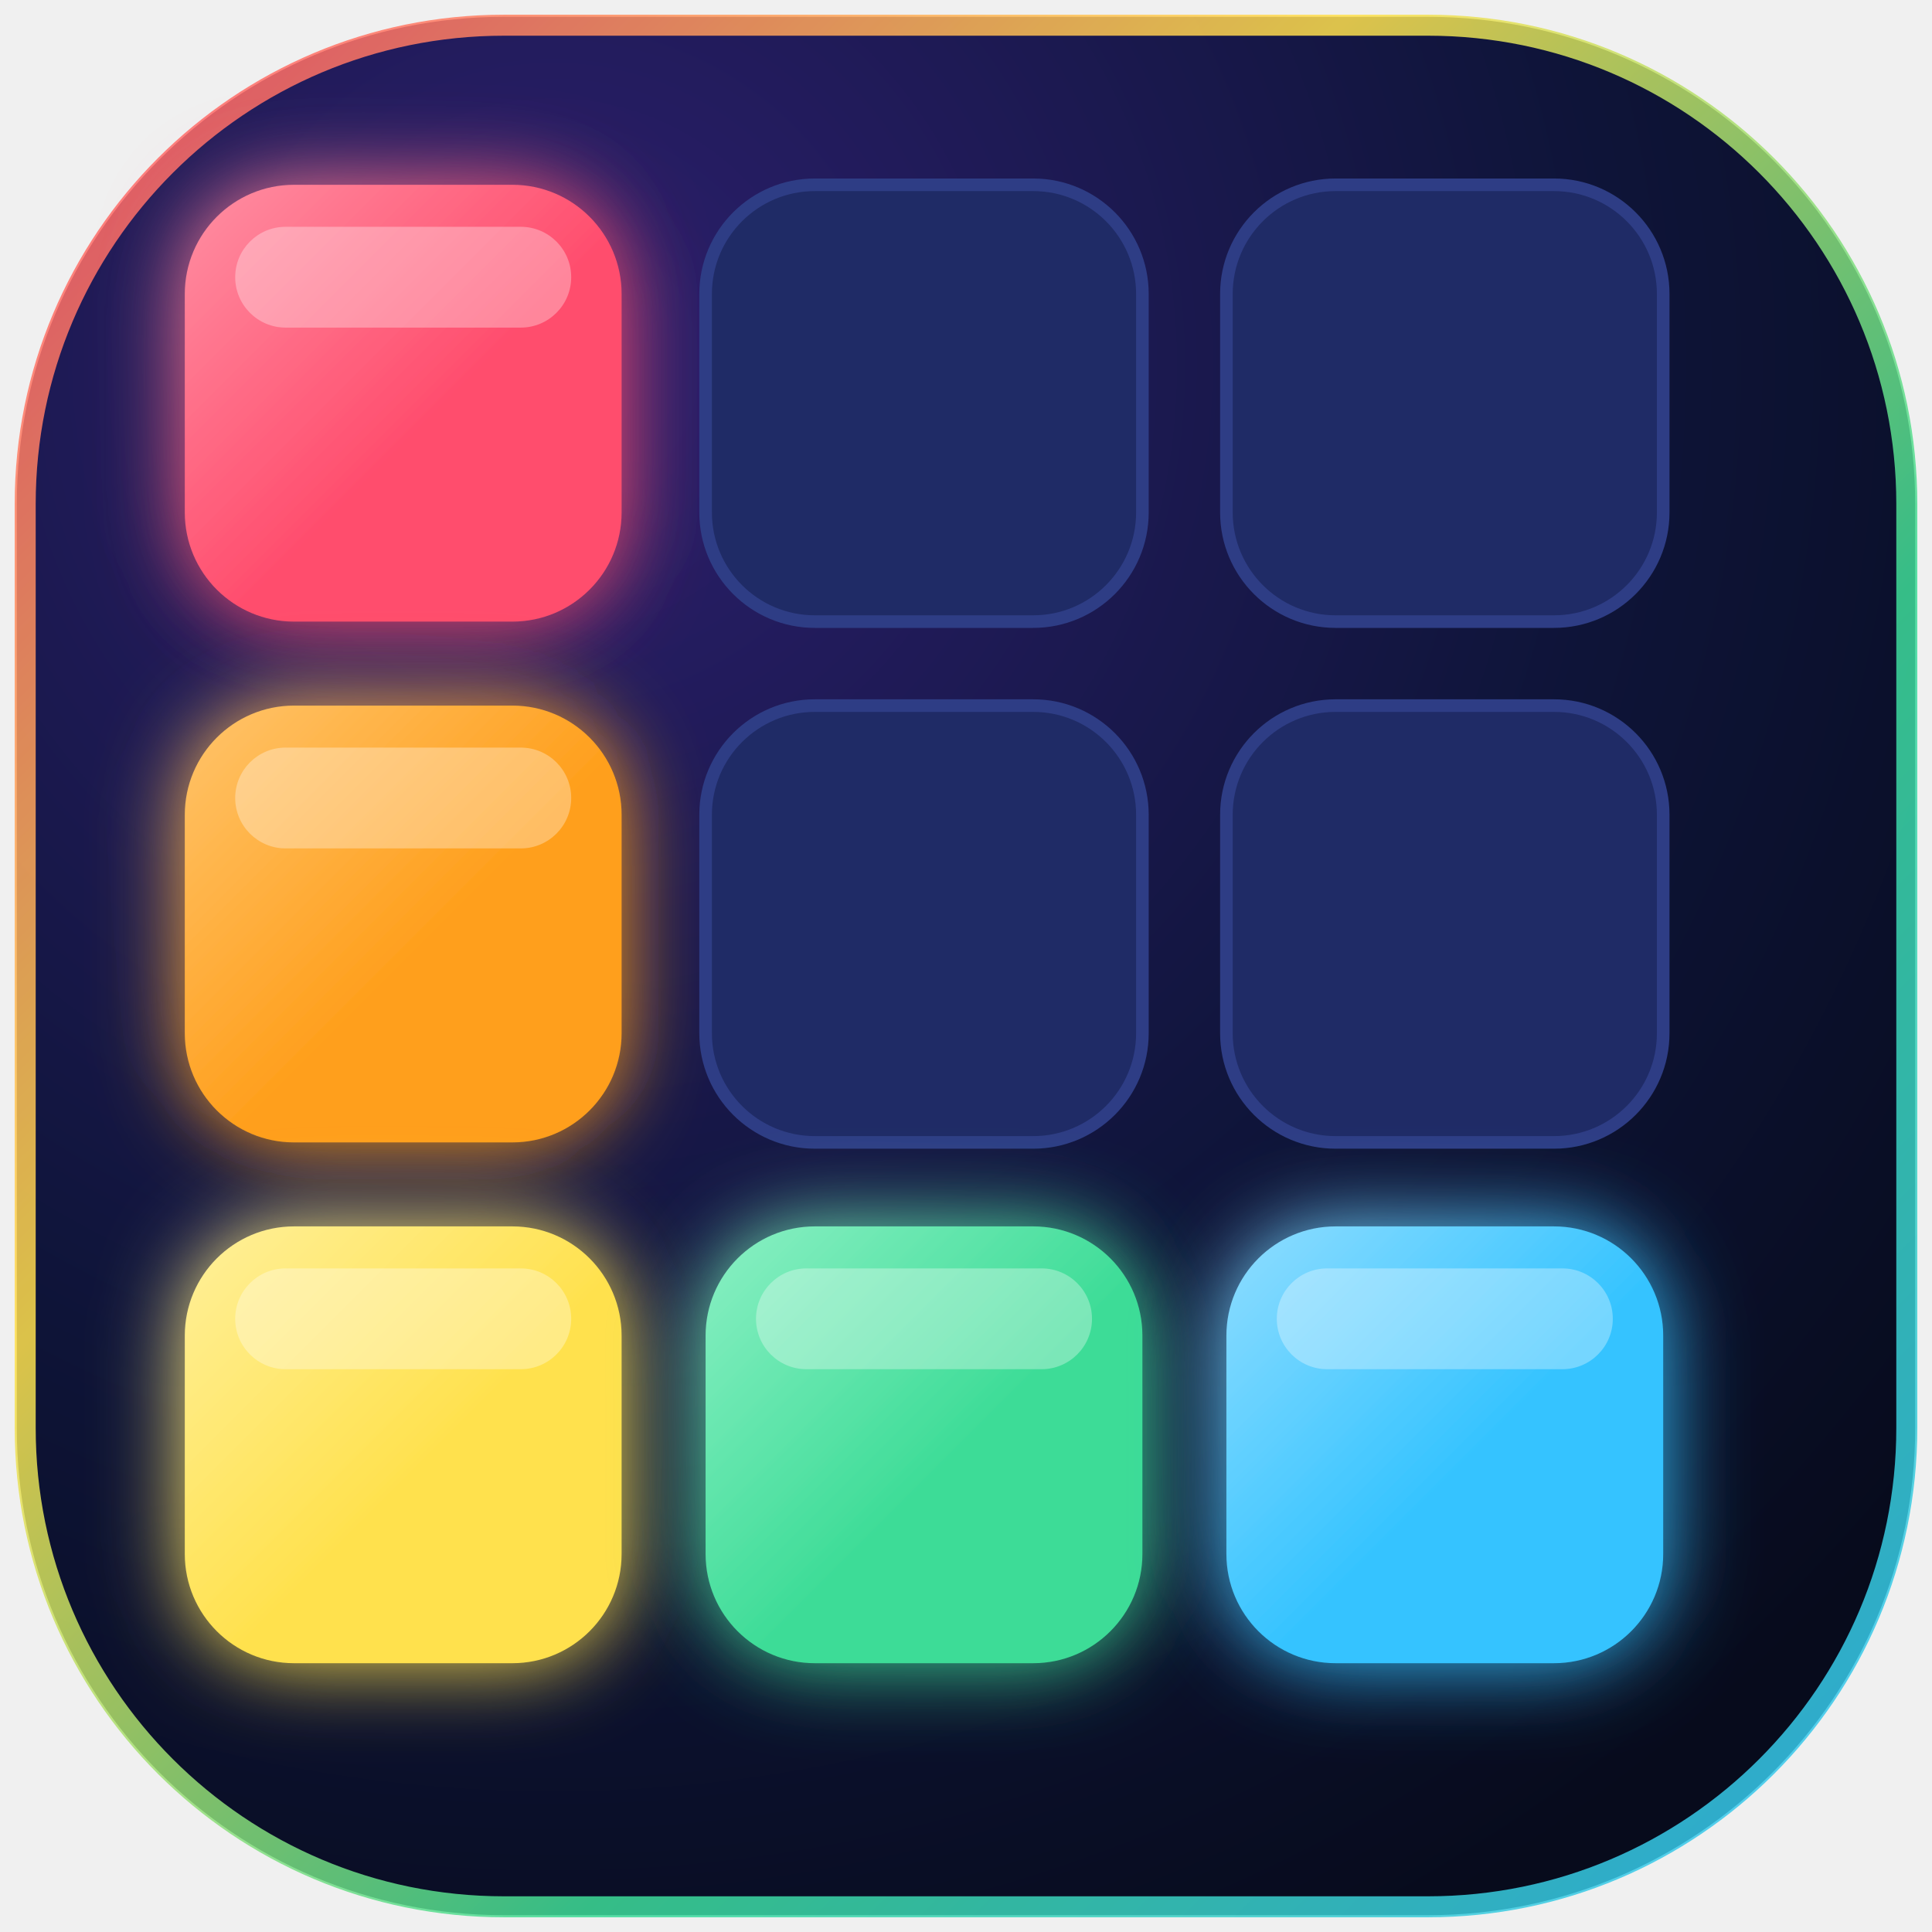
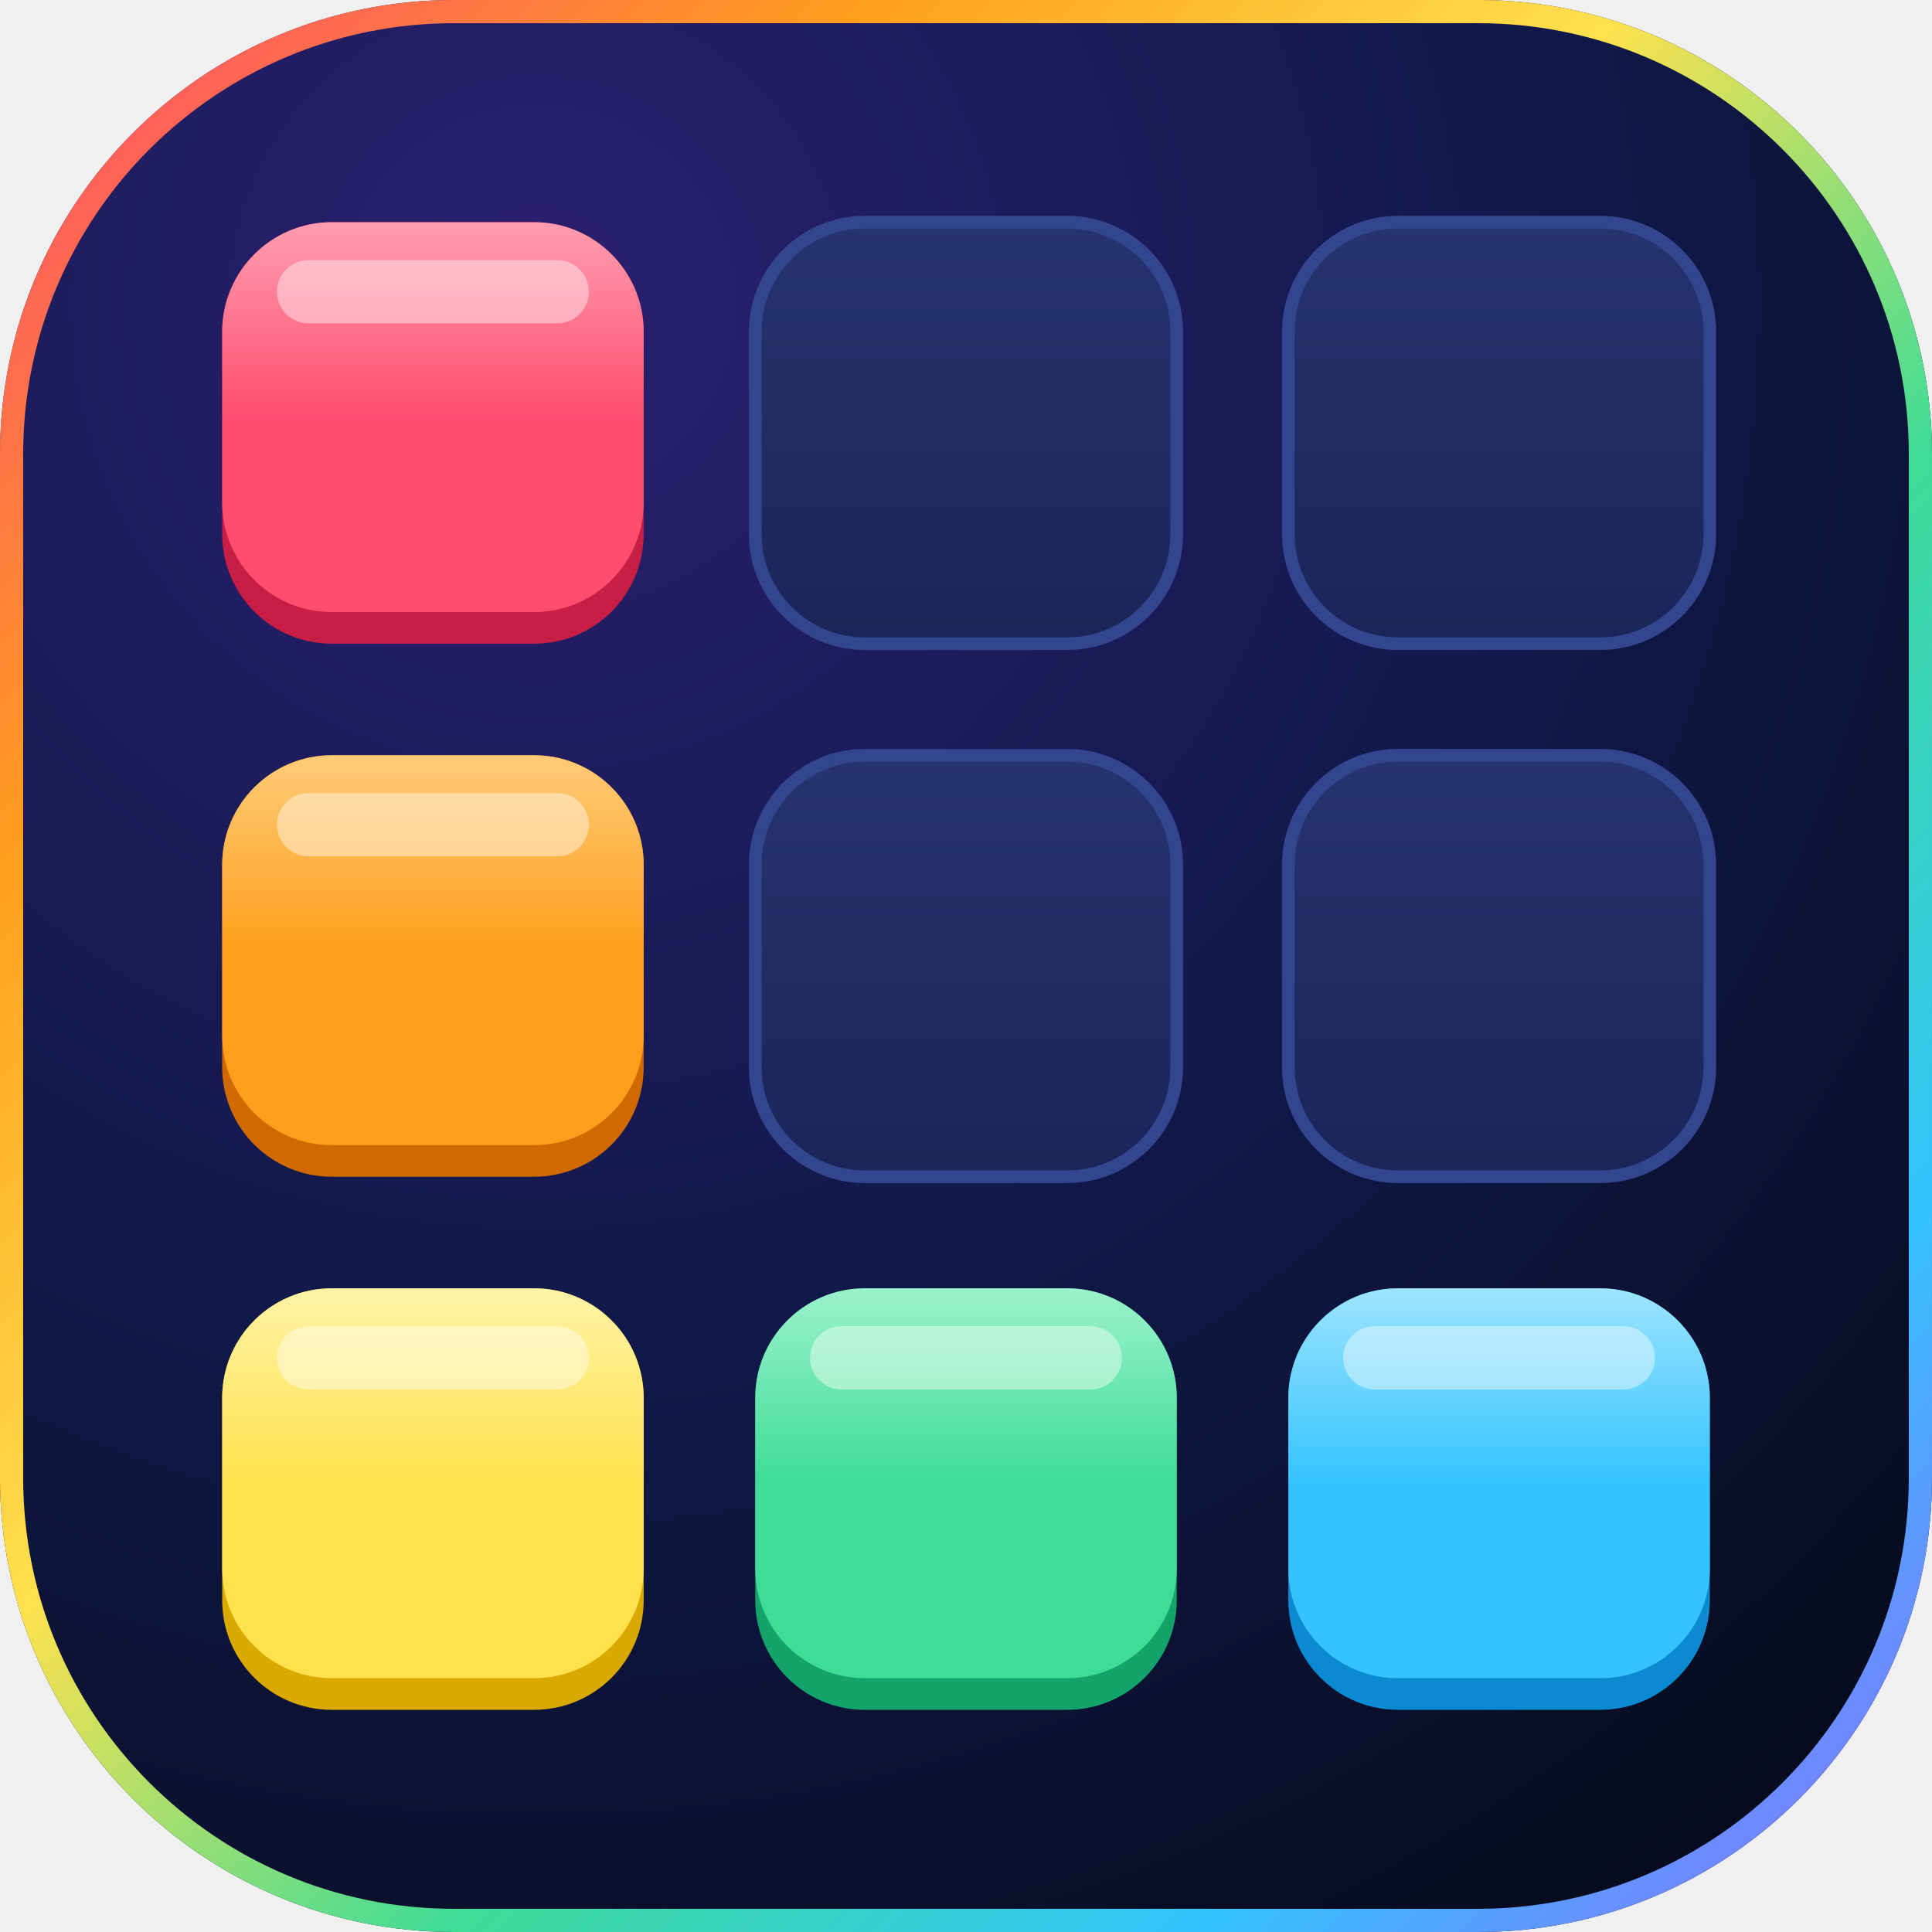
- <svg xmlns="http://www.w3.org/2000/svg" viewBox="0 0 230 230">
+ <svg xmlns="http://www.w3.org/2000/svg" viewBox="0 0 1024 1024">
  <defs>
-     <linearGradient id="t00" x1="0" y1="0" x2="1" y2="1">
-       <stop offset="0" stop-color="#FF8FA3" />
-       <stop offset="0.55" stop-color="#FF4D6D" />
+     <radialGradient id="lv-bg" cx="28%" cy="16%" r="100%">
+       <stop offset="0" stop-color="#2B2070" />
+       <stop offset="0.55" stop-color="#101848" />
+       <stop offset="1" stop-color="#070B1C" />
+     </radialGradient>
+     <linearGradient id="lv-rim" x1="0" y1="0" x2="1" y2="1">
+       <stop offset="0" stop-color="#FF4D6D" />
+       <stop offset="0.22" stop-color="#FF9F1C" />
+       <stop offset="0.42" stop-color="#FFE14D" />
+       <stop offset="0.62" stop-color="#3DDC97" />
+       <stop offset="0.82" stop-color="#34C3FF" />
+       <stop offset="1" stop-color="#8B6BFF" />
+     </linearGradient>
+     <linearGradient id="lv-empty" x1="0" y1="0" x2="0" y2="1">
+       <stop offset="0" stop-color="#26346F" />
+       <stop offset="1" stop-color="#1A2558" />
+     </linearGradient>
+     <linearGradient id="lv-rose" x1="0" y1="0" x2="0" y2="1">
+       <stop offset="0" stop-color="#FF9DB0" />
+       <stop offset="0.5" stop-color="#FF4D6D" />
      <stop offset="1" stop-color="#FF4D6D" />
    </linearGradient>
-     <linearGradient id="t01" x1="0" y1="0" x2="1" y2="1">
-       <stop offset="0" stop-color="#FFC46B" />
-       <stop offset="0.55" stop-color="#FF9F1C" />
+     <linearGradient id="lv-amber" x1="0" y1="0" x2="0" y2="1">
+       <stop offset="0" stop-color="#FFCB78" />
+       <stop offset="0.5" stop-color="#FF9F1C" />
      <stop offset="1" stop-color="#FF9F1C" />
    </linearGradient>
-     <linearGradient id="t02" x1="0" y1="0" x2="1" y2="1">
-       <stop offset="0" stop-color="#FFF09A" />
-       <stop offset="0.55" stop-color="#FFE14D" />
+     <linearGradient id="lv-sun" x1="0" y1="0" x2="0" y2="1">
+       <stop offset="0" stop-color="#FFF3A6" />
+       <stop offset="0.5" stop-color="#FFE14D" />
      <stop offset="1" stop-color="#FFE14D" />
    </linearGradient>
-     <linearGradient id="t12" x1="0" y1="0" x2="1" y2="1">
-       <stop offset="0" stop-color="#8BF0C4" />
-       <stop offset="0.55" stop-color="#3DDC97" />
+     <linearGradient id="lv-mint" x1="0" y1="0" x2="0" y2="1">
+       <stop offset="0" stop-color="#9BF2CB" />
+       <stop offset="0.5" stop-color="#3DDC97" />
      <stop offset="1" stop-color="#3DDC97" />
    </linearGradient>
-     <linearGradient id="t22" x1="0" y1="0" x2="1" y2="1">
-       <stop offset="0" stop-color="#8FDDFF" />
-       <stop offset="0.55" stop-color="#34C3FF" />
+     <linearGradient id="lv-sky" x1="0" y1="0" x2="0" y2="1">
+       <stop offset="0" stop-color="#9DE4FF" />
+       <stop offset="0.5" stop-color="#34C3FF" />
      <stop offset="1" stop-color="#34C3FF" />
    </linearGradient>
-     <radialGradient id="bgg" cx="28%" cy="18%" r="95%">
-       <stop offset="0" stop-color="#2C1F6E" />
-       <stop offset="0.6" stop-color="#0E1438" />
-       <stop offset="1" stop-color="#070B1C" />
-     </radialGradient>
-     <linearGradient id="edge" x1="0" y1="0" x2="1" y2="1">
-       <stop offset="0" stop-color="#FF4D6D" />
-       <stop offset="0.35" stop-color="#FFE14D" />
-       <stop offset="0.65" stop-color="#3DDC97" />
-       <stop offset="1" stop-color="#34C3FF" />
-     </linearGradient>
-     <filter id="glow" x="-40%" y="-40%" width="180%" height="180%">
-       <feGaussianBlur stdDeviation="5" result="b" />
-       <feMerge>
-         <feMergeNode in="b" />
-         <feMergeNode in="SourceGraphic" />
-       </feMerge>
-     </filter>
  </defs>
-   <rect x="2" y="2" width="226" height="226" rx="58" fill="url(#bgg)" />
-   <rect x="3" y="3" width="224" height="224" rx="57" fill="none" stroke="url(#edge)" stroke-width="2.5" opacity="0.85" />
-   <g filter="url(#glow)">
-     <rect x="22" y="22" width="52" height="52" rx="13" fill="url(#t00)" />
-   </g>
-   <rect x="28" y="27" width="40" height="12" rx="6" fill="#fff" opacity="0.32" />
-   <g filter="url(#glow)">
-     <rect x="22" y="84" width="52" height="52" rx="13" fill="url(#t01)" />
-   </g>
-   <rect x="28" y="89" width="40" height="12" rx="6" fill="#fff" opacity="0.32" />
-   <g filter="url(#glow)">
-     <rect x="22" y="146" width="52" height="52" rx="13" fill="url(#t02)" />
-   </g>
-   <rect x="28" y="151" width="40" height="12" rx="6" fill="#fff" opacity="0.32" />
-   <rect x="84" y="22" width="52" height="52" rx="13" fill="#1F2B66" stroke="#2E3D85" stroke-width="1.5" />
-   <rect x="84" y="84" width="52" height="52" rx="13" fill="#1F2B66" stroke="#2E3D85" stroke-width="1.5" />
-   <g filter="url(#glow)">
-     <rect x="84" y="146" width="52" height="52" rx="13" fill="url(#t12)" />
-   </g>
-   <rect x="90" y="151" width="40" height="12" rx="6" fill="#fff" opacity="0.32" />
-   <rect x="146" y="22" width="52" height="52" rx="13" fill="#1F2B66" stroke="#2E3D85" stroke-width="1.5" />
-   <rect x="146" y="84" width="52" height="52" rx="13" fill="#1F2B66" stroke="#2E3D85" stroke-width="1.5" />
-   <g filter="url(#glow)">
-     <rect x="146" y="146" width="52" height="52" rx="13" fill="url(#t22)" />
-   </g>
-   <rect x="152" y="151" width="40" height="12" rx="6" fill="#fff" opacity="0.32" />
+   <rect x="0" y="0" width="1024" height="1024" rx="240.64" fill="url(#lv-bg)" />
+   <rect x="6.14" y="6.14" width="1011.71" height="1011.71" rx="234.5" fill="none" stroke="url(#lv-rim)" stroke-width="12.29" />
+   <rect x="400.3" y="117.76" width="223.4" height="223.4" rx="58.08" fill="url(#lv-empty)" stroke="#34458F" stroke-width="6.7" />
+   <rect x="682.84" y="117.76" width="223.4" height="223.4" rx="58.08" fill="url(#lv-empty)" stroke="#34458F" stroke-width="6.7" />
+   <rect x="400.3" y="400.3" width="223.4" height="223.4" rx="58.08" fill="url(#lv-empty)" stroke="#34458F" stroke-width="6.7" />
+   <rect x="682.84" y="400.3" width="223.4" height="223.4" rx="58.08" fill="url(#lv-empty)" stroke="#34458F" stroke-width="6.7" />
+   <rect x="117.76" y="117.76" width="223.4" height="223.4" rx="58.08" fill="#C81E45" />
+   <rect x="117.76" y="117.76" width="223.4" height="206.65" rx="58.08" fill="url(#lv-rose)" />
+   <rect x="146.8" y="137.87" width="165.32" height="33.51" rx="16.76" fill="#FFFFFF" opacity="0.42" />
+   <rect x="117.76" y="400.3" width="223.4" height="223.4" rx="58.08" fill="#D06A00" />
+   <rect x="117.76" y="400.3" width="223.4" height="206.65" rx="58.08" fill="url(#lv-amber)" />
+   <rect x="146.8" y="420.4" width="165.32" height="33.51" rx="16.76" fill="#FFFFFF" opacity="0.42" />
+   <rect x="117.76" y="682.84" width="223.4" height="223.4" rx="58.08" fill="#D9A900" />
+   <rect x="117.76" y="682.84" width="223.4" height="206.65" rx="58.08" fill="url(#lv-sun)" />
+   <rect x="146.8" y="702.94" width="165.32" height="33.51" rx="16.76" fill="#FFFFFF" opacity="0.42" />
+   <rect x="400.3" y="682.84" width="223.4" height="223.4" rx="58.08" fill="#14A36A" />
+   <rect x="400.3" y="682.84" width="223.4" height="206.65" rx="58.08" fill="url(#lv-mint)" />
+   <rect x="429.34" y="702.94" width="165.32" height="33.51" rx="16.76" fill="#FFFFFF" opacity="0.42" />
+   <rect x="682.84" y="682.84" width="223.4" height="223.4" rx="58.08" fill="#0B8AD1" />
+   <rect x="682.84" y="682.84" width="223.4" height="206.65" rx="58.08" fill="url(#lv-sky)" />
+   <rect x="711.88" y="702.94" width="165.32" height="33.51" rx="16.76" fill="#FFFFFF" opacity="0.42" />
</svg>
